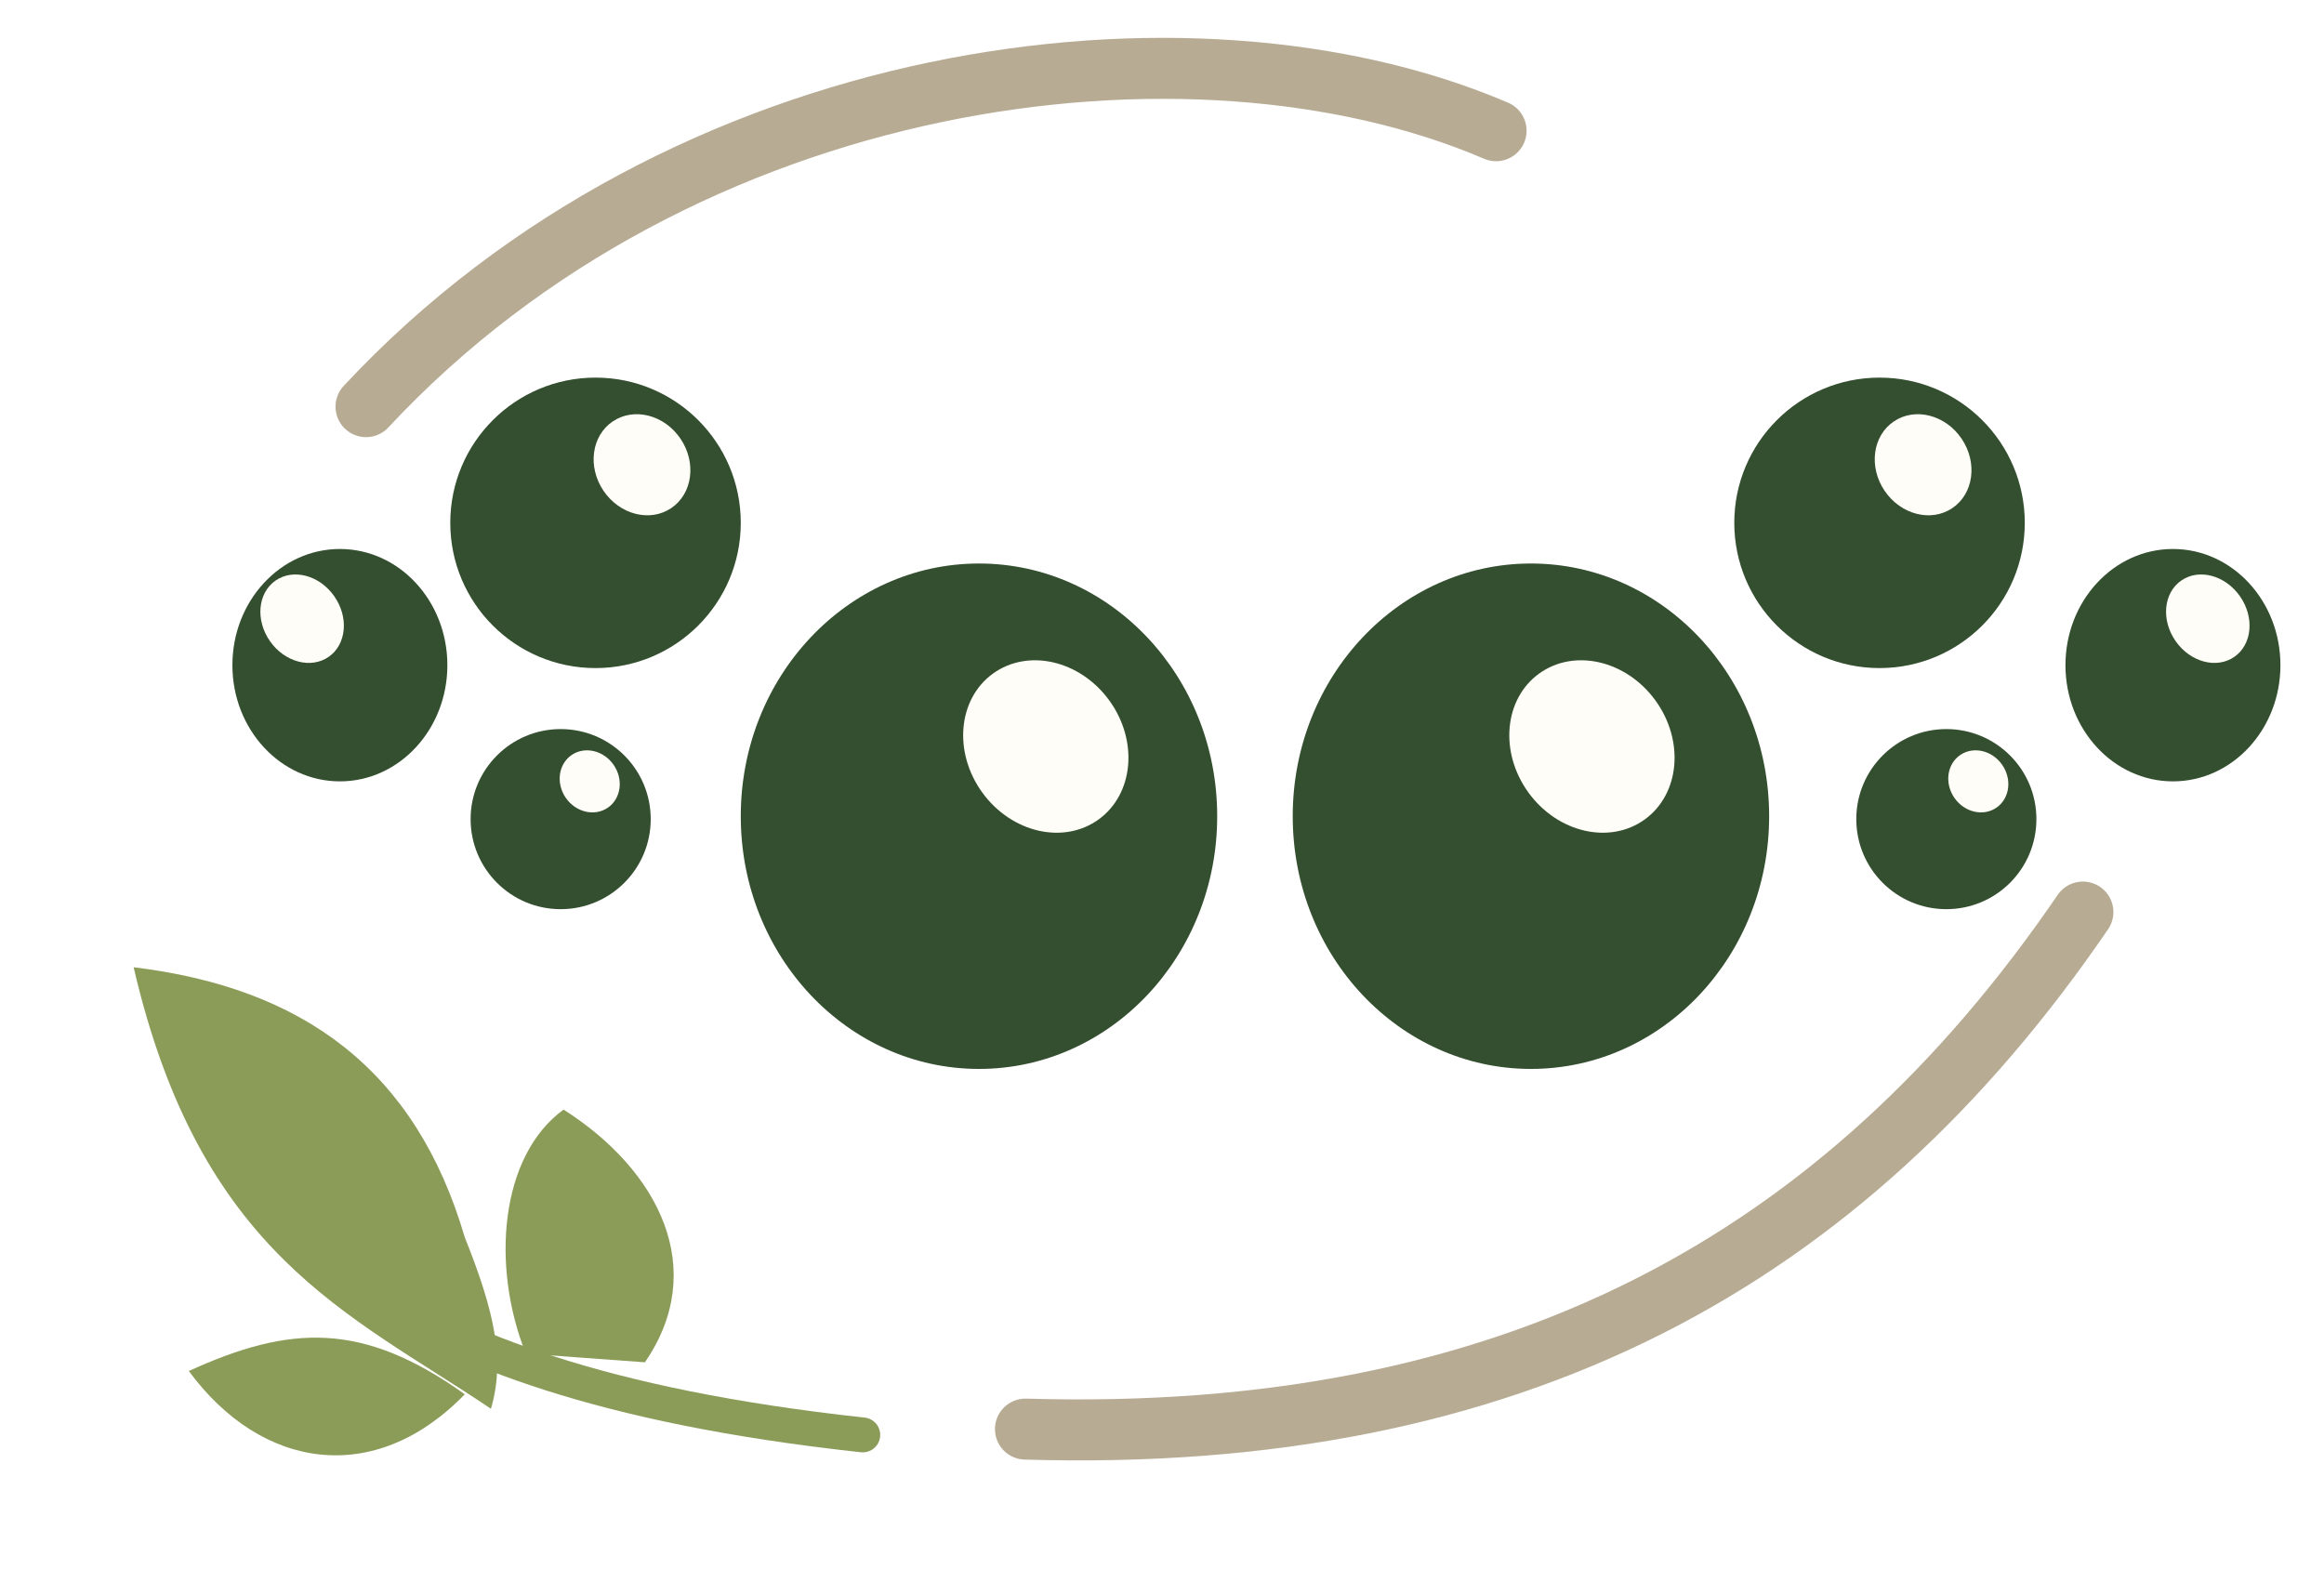
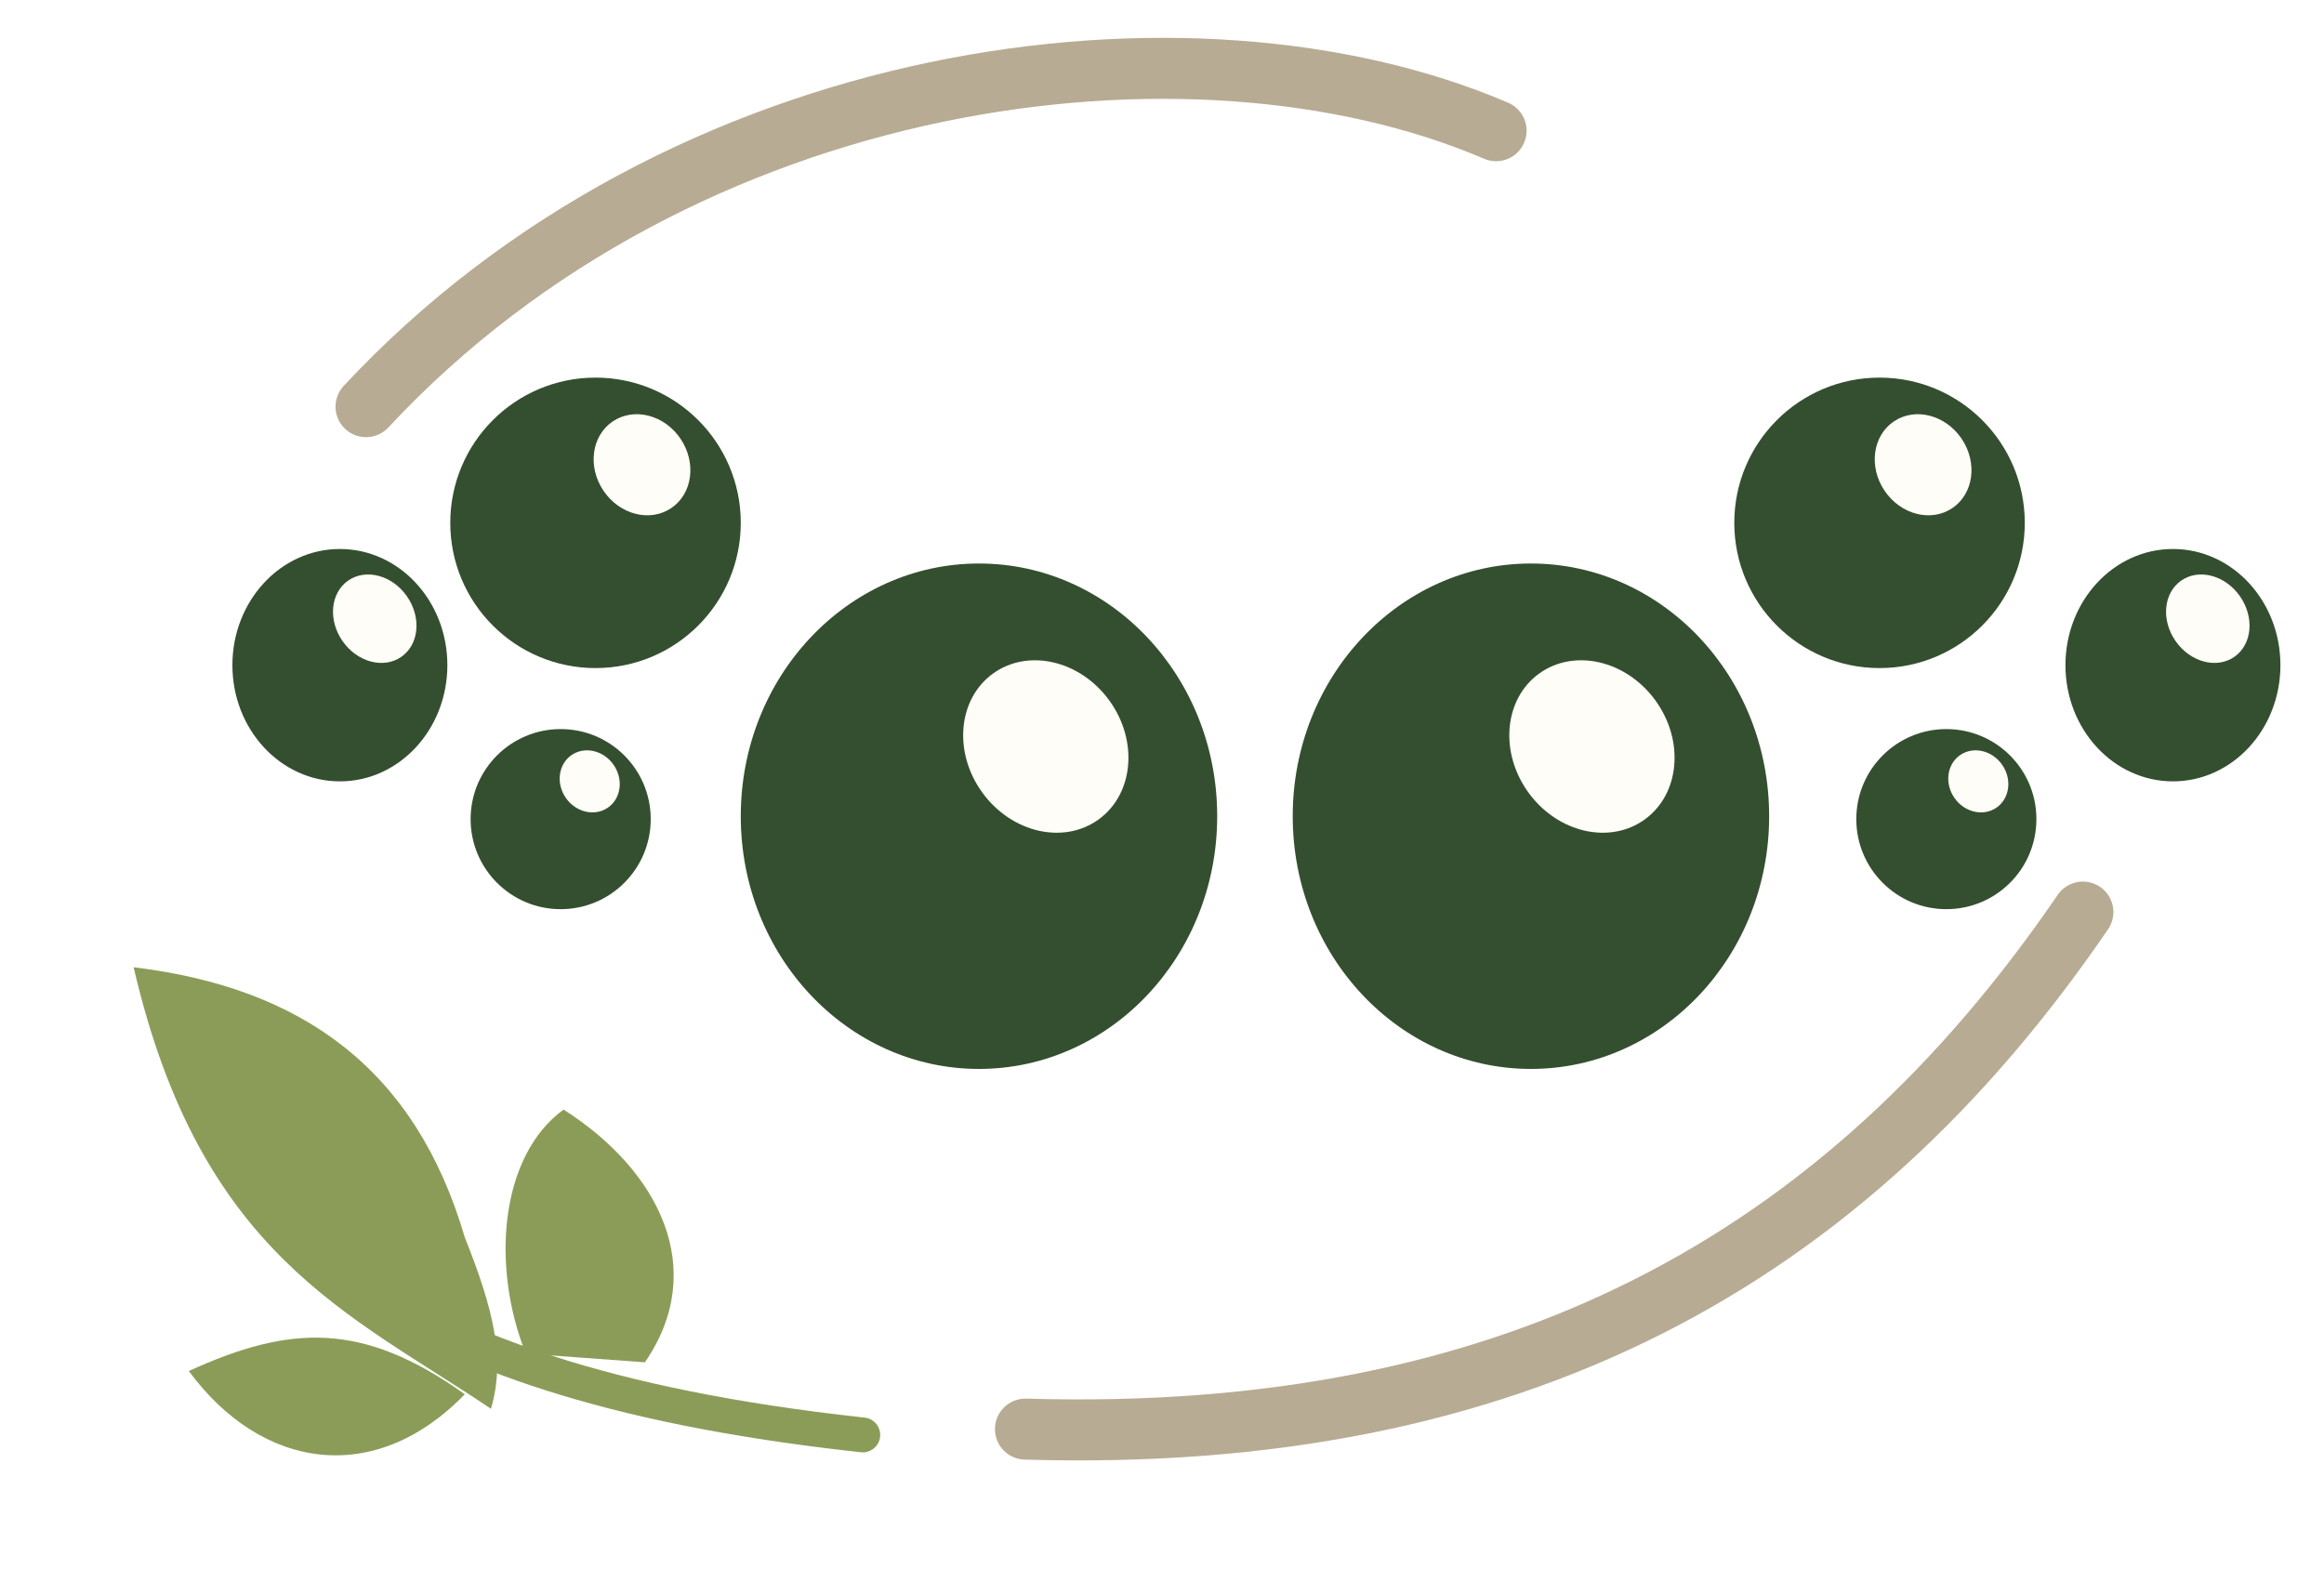
<svg xmlns="http://www.w3.org/2000/svg" viewBox="0 0 800 540" role="img" aria-labelledby="title desc">
  <g fill="none" stroke="#B7AB93" stroke-width="21" stroke-linecap="round">
    <path d="M126 140 C235 23 410 0 515 45" />
    <path d="M717 314 C635 434 521 497 353 492" />
  </g>
  <g fill="#344F2F">
    <ellipse cx="117" cy="229" rx="37" ry="40" />
    <ellipse cx="205" cy="180" rx="50" ry="50" />
    <ellipse cx="193" cy="282" rx="31" ry="31" />
    <ellipse cx="337" cy="281" rx="82" ry="87" />
    <ellipse cx="527" cy="281" rx="82" ry="87" />
    <ellipse cx="647" cy="180" rx="50" ry="50" />
    <ellipse cx="670" cy="282" rx="31" ry="31" />
    <ellipse cx="748" cy="229" rx="37" ry="40" />
  </g>
  <g fill="#FFFDF7">
-     <ellipse cx="104" cy="213" rx="13.5" ry="16" transform="rotate(-35 104 213)" />
+     <ellipse cx="129" cy="213" rx="13.5" ry="16" transform="rotate(-35 129 213)" />
    <ellipse cx="221" cy="160" rx="16" ry="18" transform="rotate(-34 221 160)" />
    <ellipse cx="203" cy="269" rx="10" ry="11" transform="rotate(-35 203 269)" />
    <ellipse cx="360" cy="257" rx="27" ry="31" transform="rotate(-36 360 257)" />
    <ellipse cx="548" cy="257" rx="27" ry="31" transform="rotate(-36 548 257)" />
    <ellipse cx="662" cy="160" rx="16" ry="18" transform="rotate(-34 662 160)" />
    <ellipse cx="681" cy="269" rx="10" ry="11" transform="rotate(-35 681 269)" />
    <ellipse cx="760" cy="213" rx="13.5" ry="16" transform="rotate(-35 760 213)" />
  </g>
  <g fill="#8B9C58">
    <path d="M169 485 C120 452 69 432 46 333 C104 340 143 368 160 426 C170 451 174 468 169 485Z" />
    <path d="M181 466 C169 436 172 398 194 382 C227 403 244 437 222 469Z" />
    <path d="M160 480 C125 455 100 456 65 472 C90 506 129 512 160 480Z" />
  </g>
  <path d="M127 445 C159 464 205 484 297 494" fill="none" stroke="#8B9C58" stroke-width="12" stroke-linecap="round" />
</svg>
